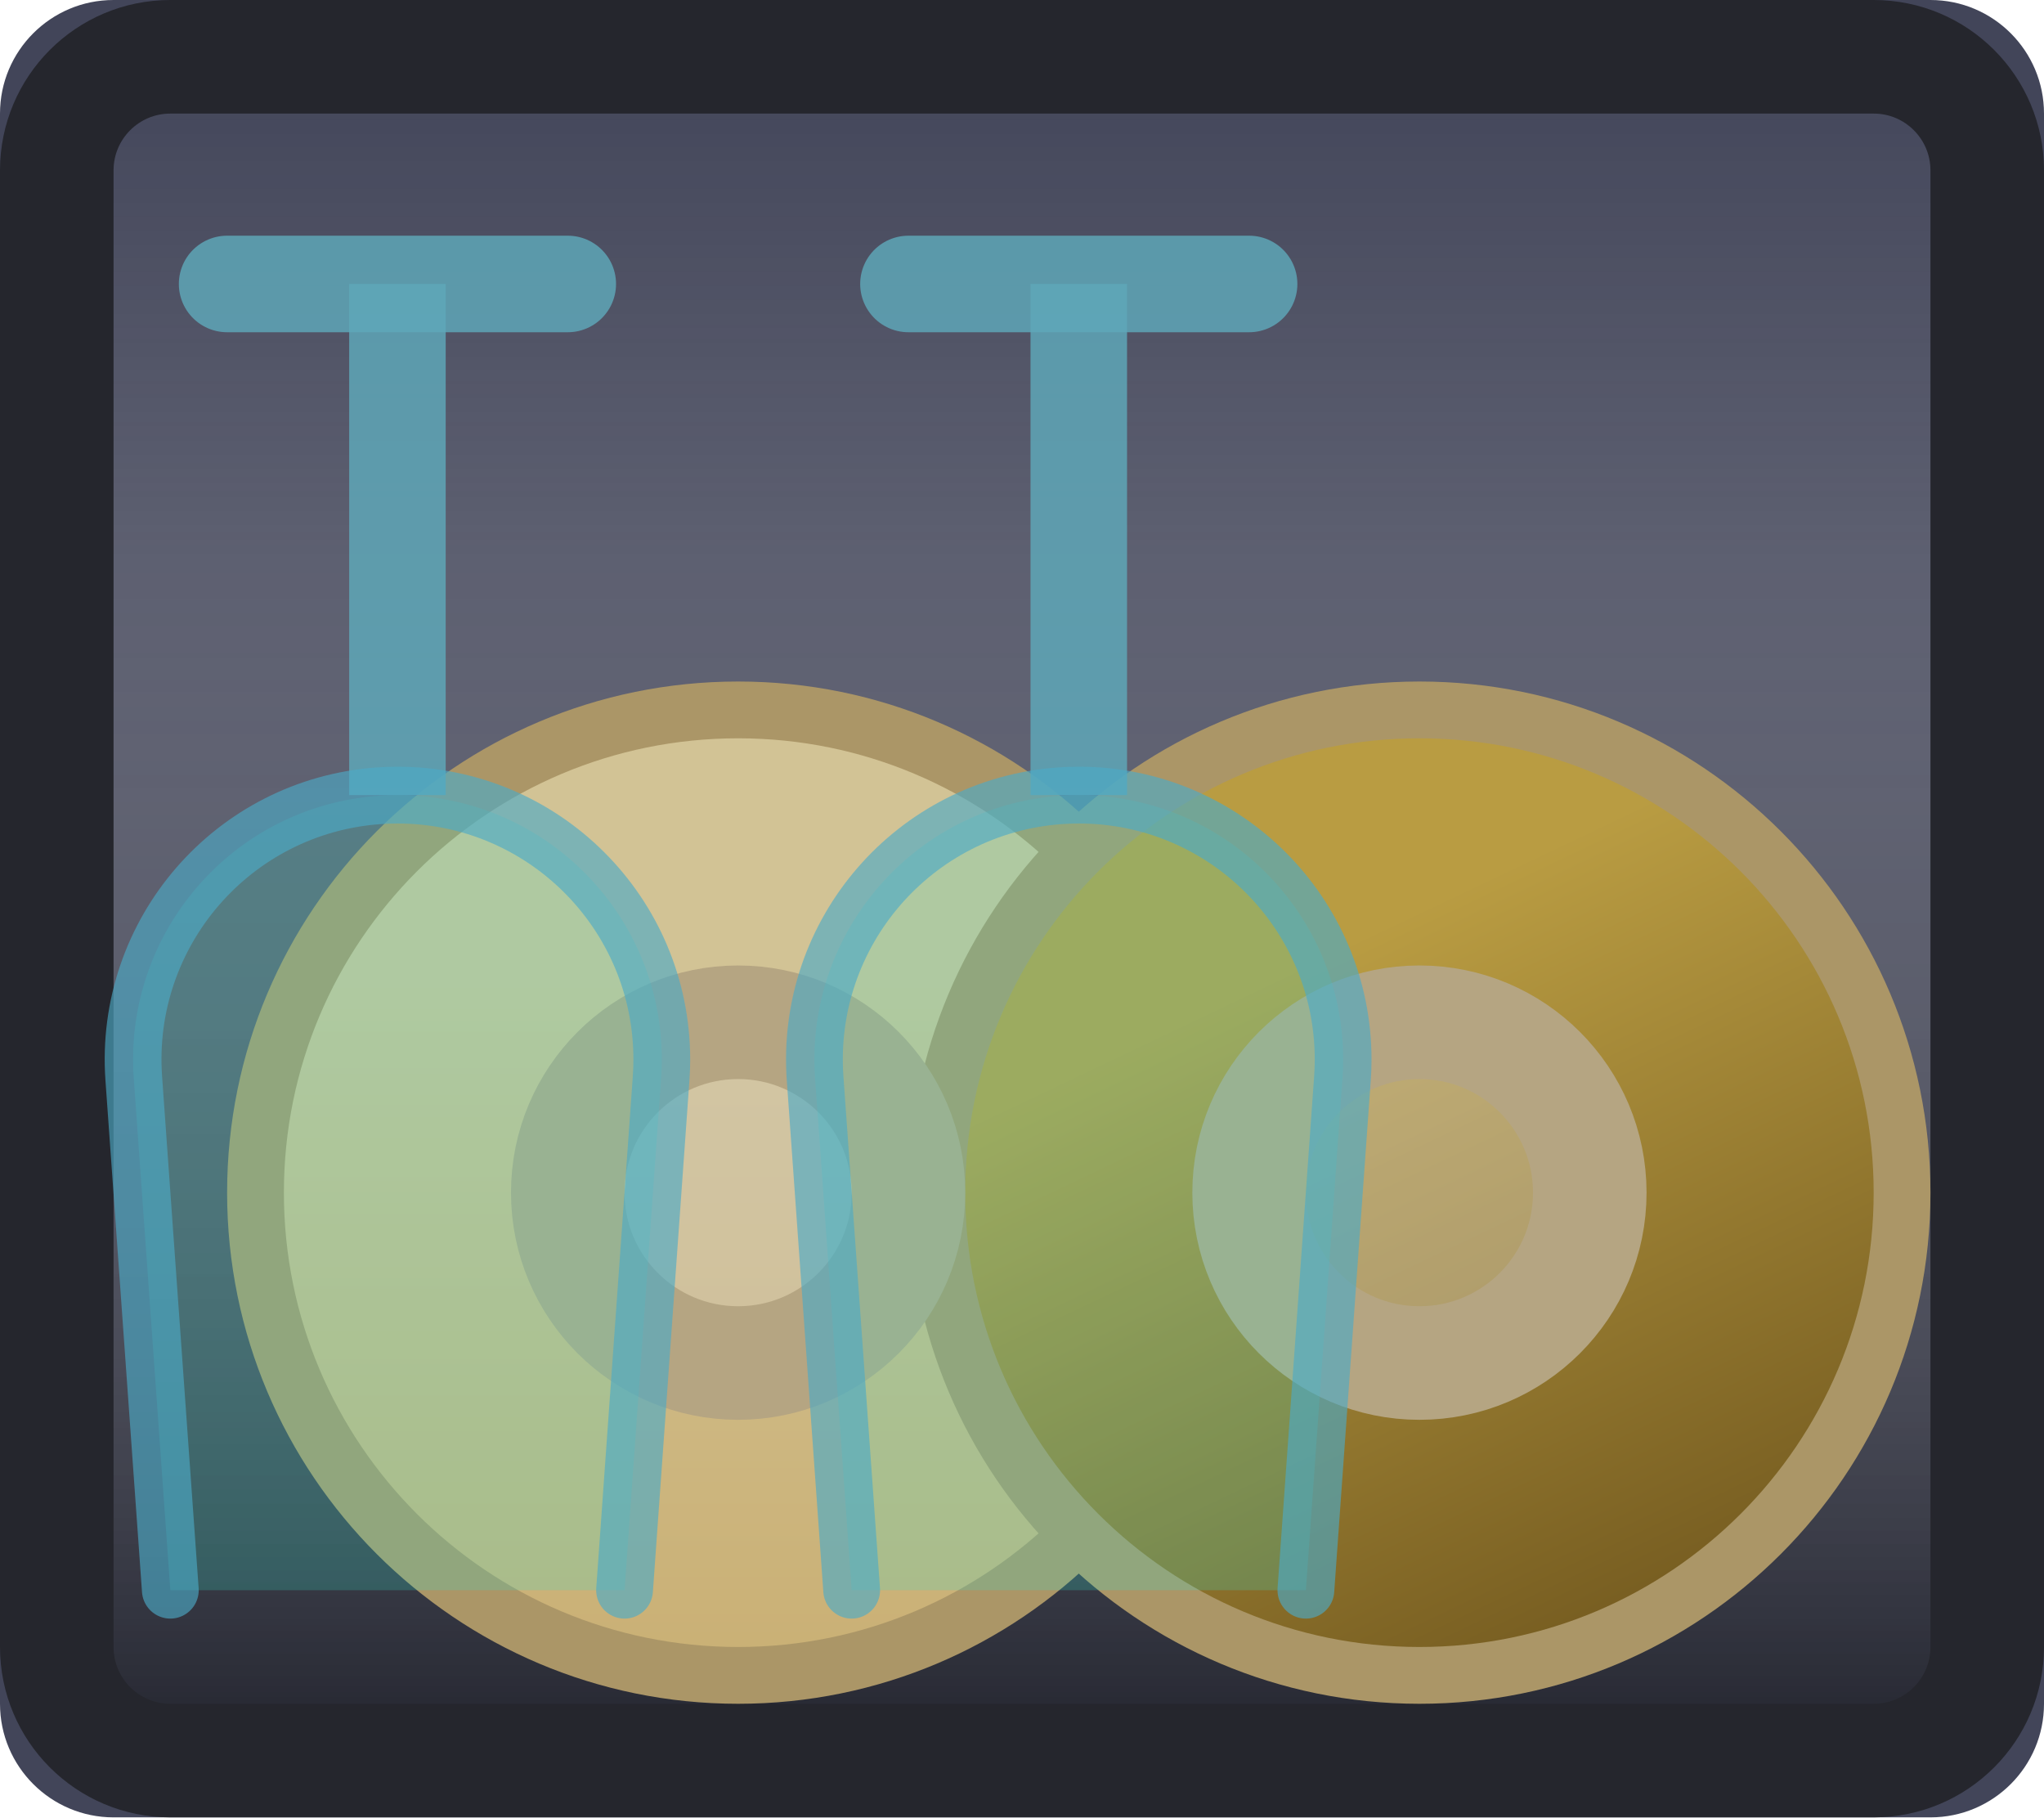
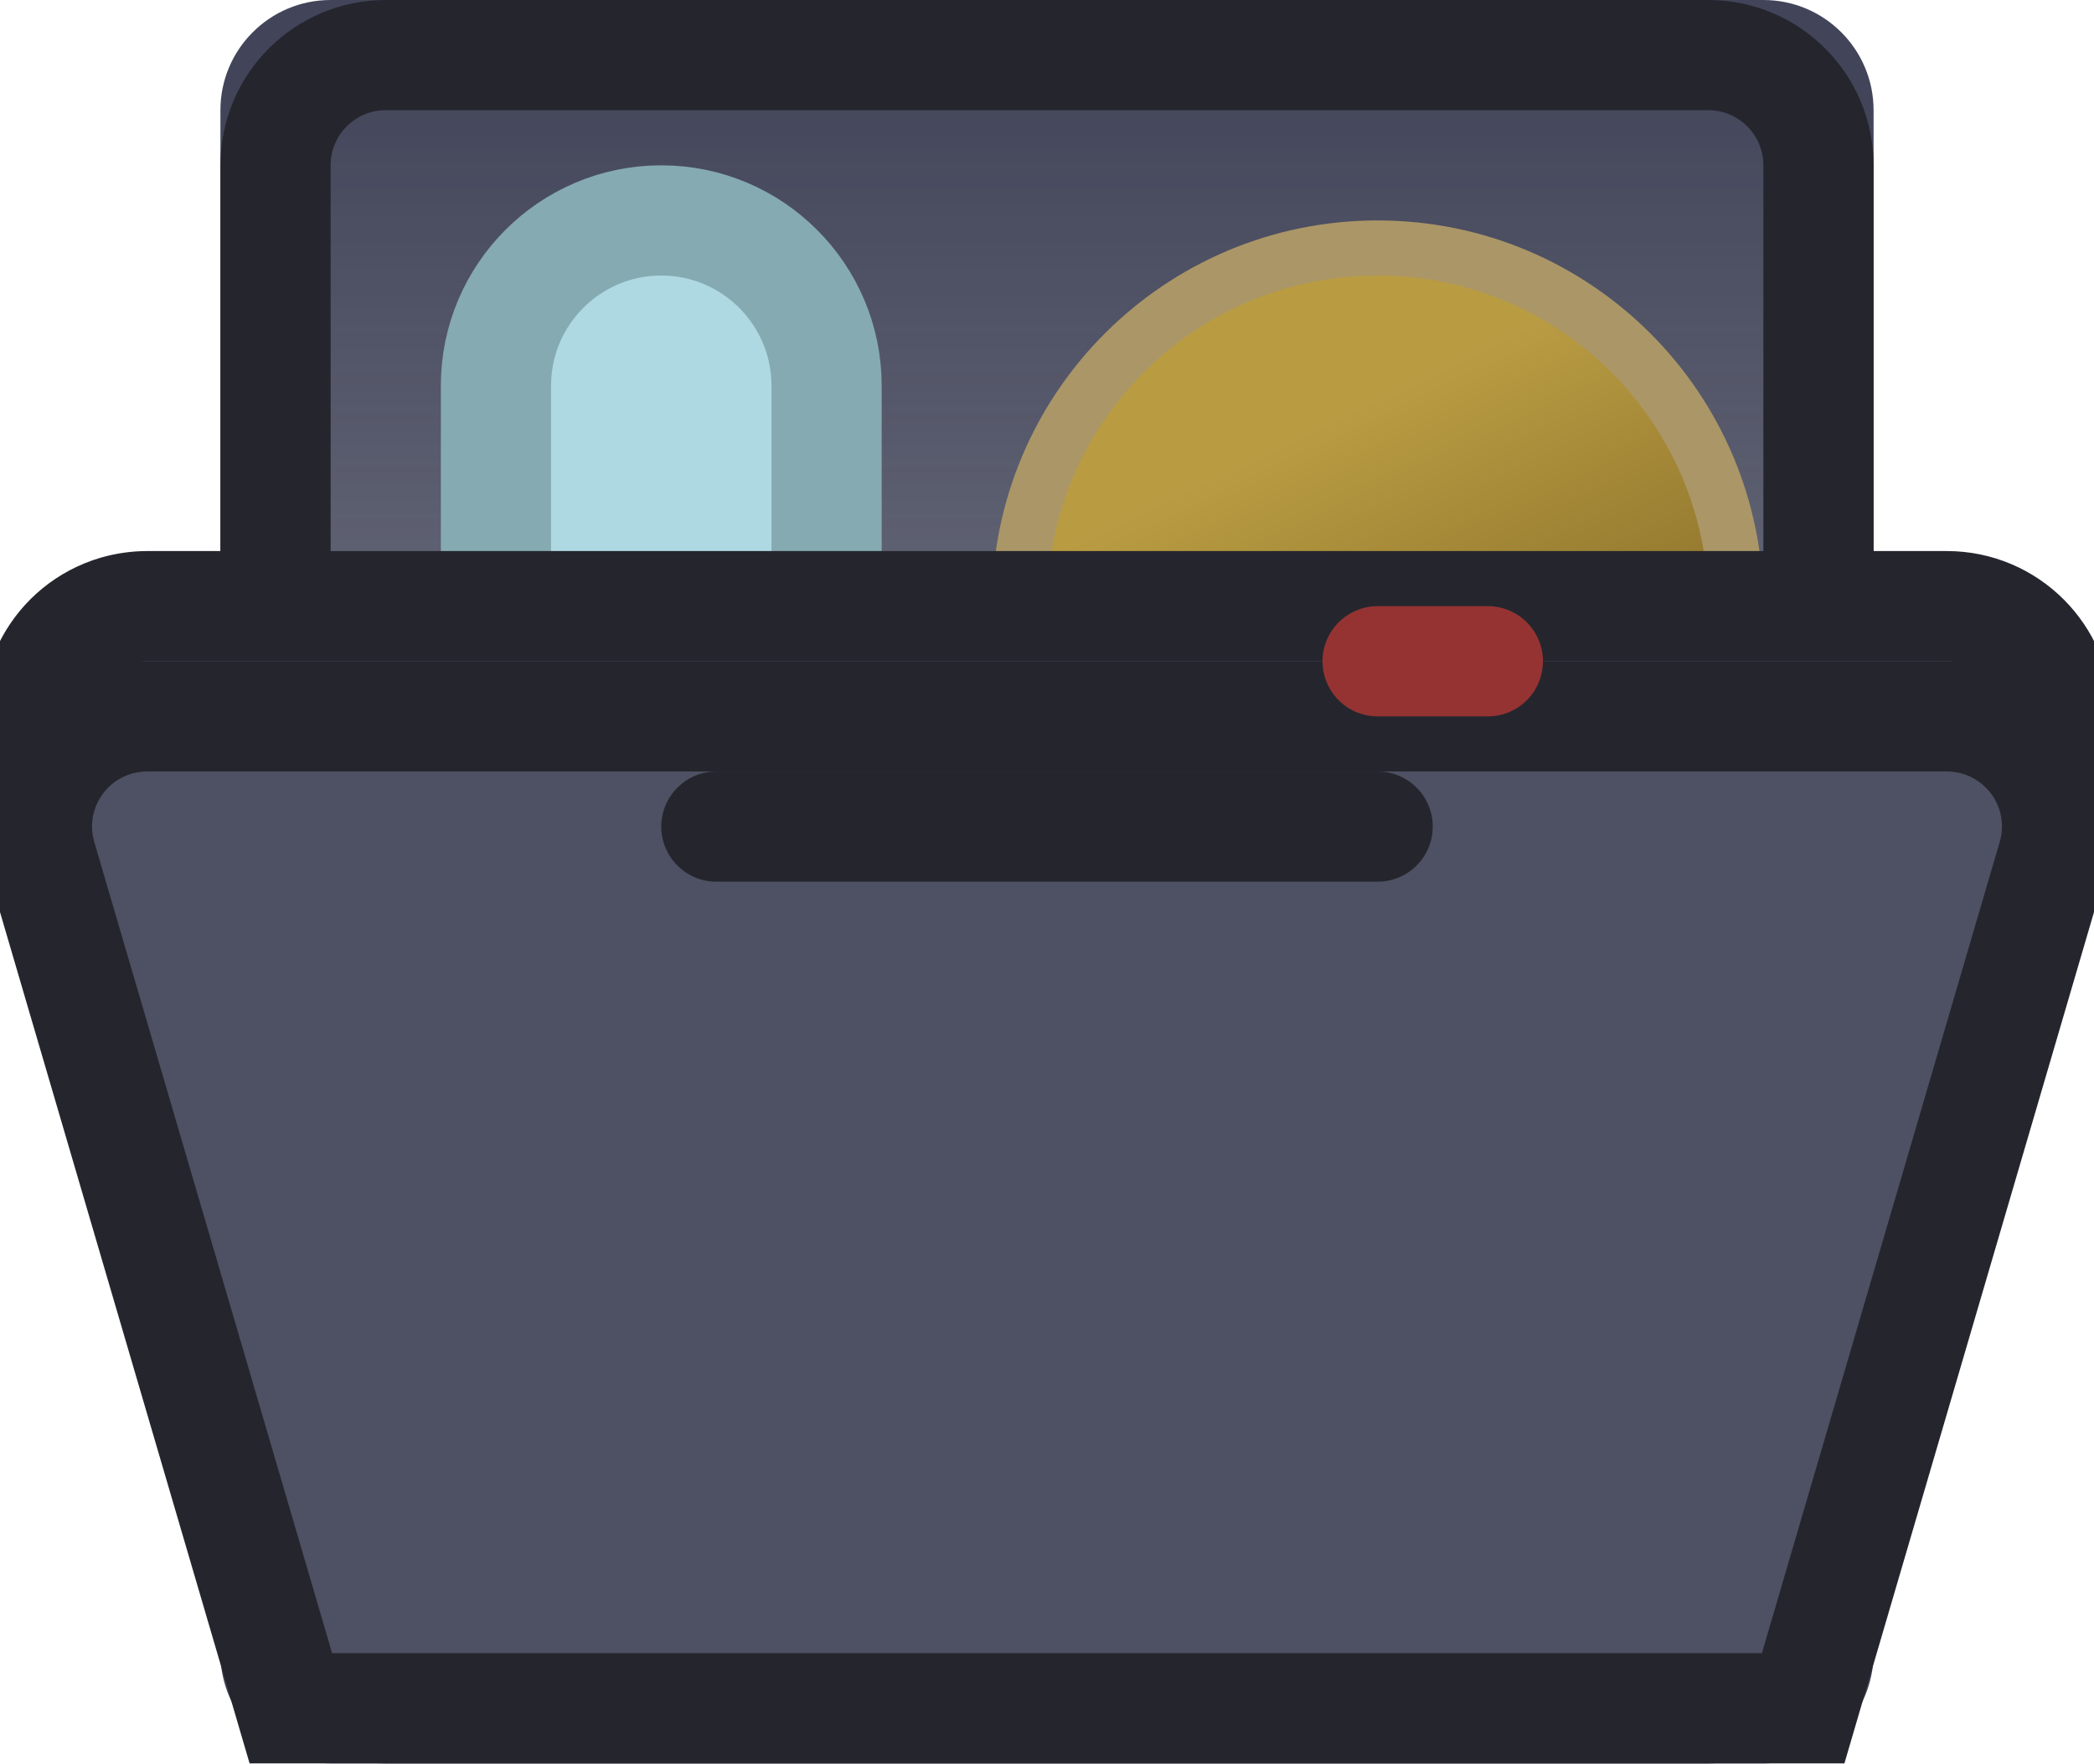
- <svg xmlns="http://www.w3.org/2000/svg" xmlns:xlink="http://www.w3.org/1999/xlink" width="18px" height="16px" viewBox="0 0 18 16" version="1.1">
+ <svg xmlns="http://www.w3.org/2000/svg" xmlns:xlink="http://www.w3.org/1999/xlink" width="19px" height="16px" viewBox="0 0 19 16" version="1.1">
  <defs>
    <linearGradient x1="50%" y1="0%" x2="50%" y2="100%" id="linearGradient-1">
      <stop stop-color="#FFFFFF" stop-opacity="0" offset="0%" />
      <stop stop-color="#FBFBFB" stop-opacity="0.147" offset="29.789%" />
      <stop stop-color="#000000" stop-opacity="0.5" offset="100%" />
    </linearGradient>
-     <rect id="path-2" x="0" y="0" width="18" height="16" rx="1" />
-     <linearGradient x1="55.615%" y1="27.502%" x2="55.615%" y2="126.204%" id="linearGradient-3">
-       <stop stop-color="#D2C395" offset="0%" />
-       <stop stop-color="#C7A969" offset="100%" />
-     </linearGradient>
-     <linearGradient x1="20.55%" y1="34.23%" x2="60.292%" y2="117.779%" id="linearGradient-4">
+     <rect id="path-2" x="2" y="0" width="15" height="16" rx="1" />
+     <linearGradient x1="20.55%" y1="34.23%" x2="60.292%" y2="117.779%" id="linearGradient-3">
      <stop stop-color="#B99C42" offset="0%" />
      <stop stop-color="#69501A" offset="100%" />
    </linearGradient>
  </defs>
  <g id="dishwasher" stroke="none" stroke-width="1" fill="none" fill-rule="evenodd">
    <g id="Rectangle">
      <use fill="#424559" xlink:href="#path-2" />
-       <rect stroke="#25262D" stroke-width="1" stroke-linejoin="square" fill="url(#linearGradient-1)" x="0.5" y="0.5" width="17" height="15" rx="1" />
+       <rect stroke="#25262D" stroke-width="1" stroke-linejoin="square" fill="url(#linearGradient-1)" x="2.5" y="0.5" width="14" height="15" rx="1" />
    </g>
-     <g id="Group" transform="translate(2, 6)">
-       <circle id="Oval" stroke="#AB9667" stroke-width="0.5" fill="url(#linearGradient-3)" cx="4.5" cy="4.5" r="4.25" />
-       <circle id="Oval-Copy" stroke="#AB9667" stroke-width="0.5" fill="url(#linearGradient-4)" cx="10.5" cy="4.5" r="4.25" />
-       <circle id="Oval" stroke="#B5A582" fill-opacity="0.429" fill="#D3CBBA" cx="10.5" cy="4.5" r="1.5" />
-       <circle id="Oval-Copy-2" stroke="#B5A582" fill-opacity="0.429" fill="#D3CBBA" cx="4.5" cy="4.5" r="1.5" />
+     <g id="Group" transform="translate(2, 2)">
+       <circle id="Oval-Copy" stroke="#AB9667" stroke-width="0.5" fill="url(#linearGradient-3)" cx="10.5" cy="3.5" r="3.25" />
+       <circle id="Oval" stroke="#B5A582" fill-opacity="0.429" fill="#D3CBBA" cx="10.5" cy="8.5" r="1.5" />
    </g>
-     <g id="Group-3" transform="translate(1, 2)">
-       <line x1="2.5" y1="5" x2="2.5" y2="0.5" id="Path" stroke-opacity="0.825" stroke="#5FA9B9" stroke-width="0.85" />
-       <line x1="1" y1="0.5" x2="4" y2="0.5" id="Path-2" stroke-opacity="0.825" stroke="#5FA9B9" stroke-width="0.85" stroke-linecap="round" />
-       <path d="M0.5,12 L0.178,7.494 C0.087,6.211 1.052,5.098 2.334,5.006 C2.389,5.002 2.445,5 2.5,5 C3.786,5 4.828,6.042 4.828,7.328 C4.828,7.383 4.826,7.438 4.822,7.494 L4.5,12 L4.5,12" id="Path-3" stroke-opacity="0.634" stroke="#4CAAC7" stroke-width="0.5" fill-opacity="0.224" fill="#38E0CC" stroke-linecap="round" />
+     <g id="Group-4" transform="translate(4.5, 2)" fill="#AFD9E2" stroke="#85AAB2">
+       <path d="M0,3.5 L0,1.5 C-1.01453063e-16,0.672 0.672,1.01453063e-16 1.5,0 C2.328,-1.52179594e-16 3,0.672 3,1.5 L3,3.5 L3,3.5" id="Path-4" />
    </g>
-     <g id="Group-2" transform="translate(7, 2)">
-       <line x1="2.5" y1="5" x2="2.5" y2="0.5" id="Path-Copy" stroke-opacity="0.825" stroke="#5FA9B9" stroke-width="0.85" />
-       <line x1="1" y1="0.5" x2="4" y2="0.5" id="Path-2-Copy" stroke-opacity="0.825" stroke="#5FA9B9" stroke-width="0.85" stroke-linecap="round" />
-       <path d="M0.5,12 L0.178,7.494 C0.087,6.211 1.052,5.098 2.334,5.006 C2.389,5.002 2.445,5 2.5,5 C3.786,5 4.828,6.042 4.828,7.328 C4.828,7.383 4.826,7.438 4.822,7.494 L4.5,12 L4.5,12" id="Path-3-Copy" stroke-opacity="0.634" stroke="#4CAAC7" stroke-width="0.5" fill-opacity="0.224" fill="#38E0CC" stroke-linecap="round" />
-     </g>
+     <path d="M1.335,5.5 L17.665,5.5 C18.217,5.5 18.665,5.948 18.665,6.5 C18.665,6.595 18.651,6.69 18.624,6.781 L16.361,14.5 L16.361,14.5 L2.639,14.5 L0.376,6.781 C0.22,6.251 0.524,5.696 1.054,5.54 C1.145,5.514 1.24,5.5 1.335,5.5 Z" id="Path-6-Copy" stroke="#25262D" fill="#4E5163" />
+     <path d="M1.335,6.5 L17.665,6.5 C18.217,6.5 18.665,6.948 18.665,7.5 C18.665,7.595 18.651,7.69 18.624,7.781 L16.361,15.5 L16.361,15.5 L2.639,15.5 L0.376,7.781 C0.22,7.251 0.524,6.696 1.054,6.54 C1.145,6.514 1.24,6.5 1.335,6.5 Z" id="Path-6" stroke="#25262D" fill="#4E5163" />
+     <rect id="Rectangle" fill="#25262D" x="6" y="7" width="7" height="1" rx="0.5" />
+     <line x1="12.5" y1="6" x2="13.5" y2="6" id="Line" stroke="#953333" stroke-linecap="round" />
  </g>
</svg>
